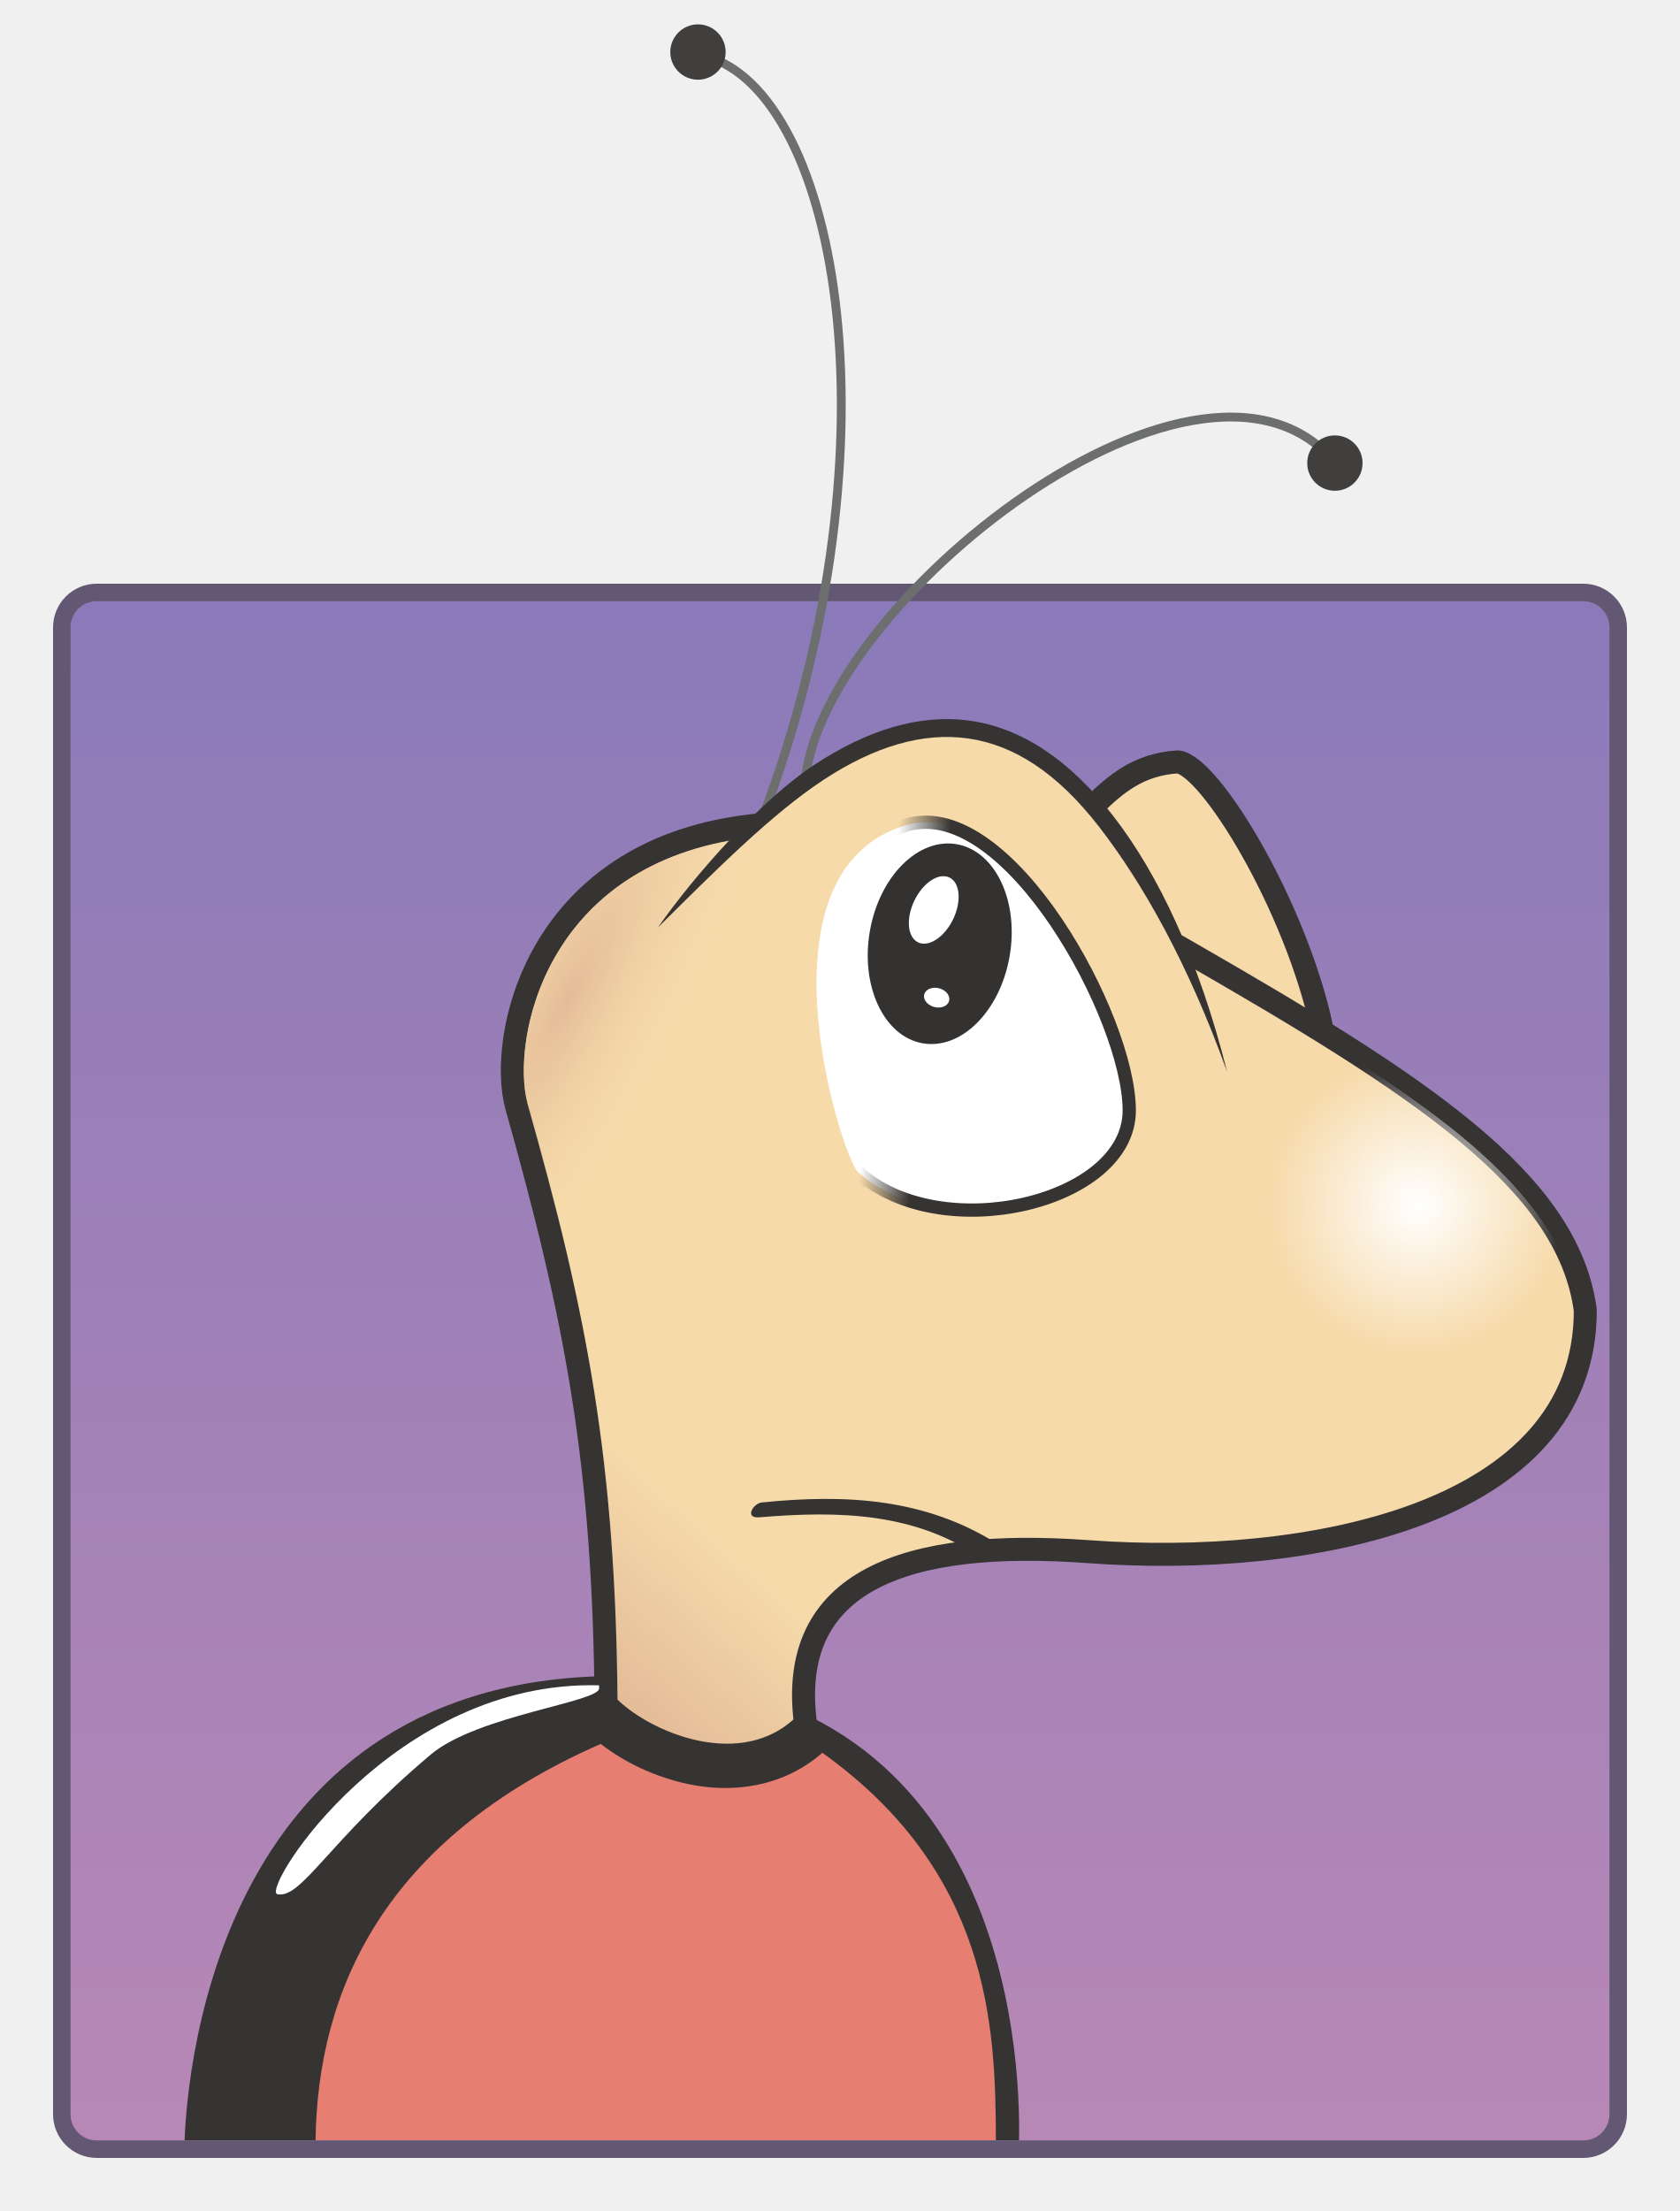
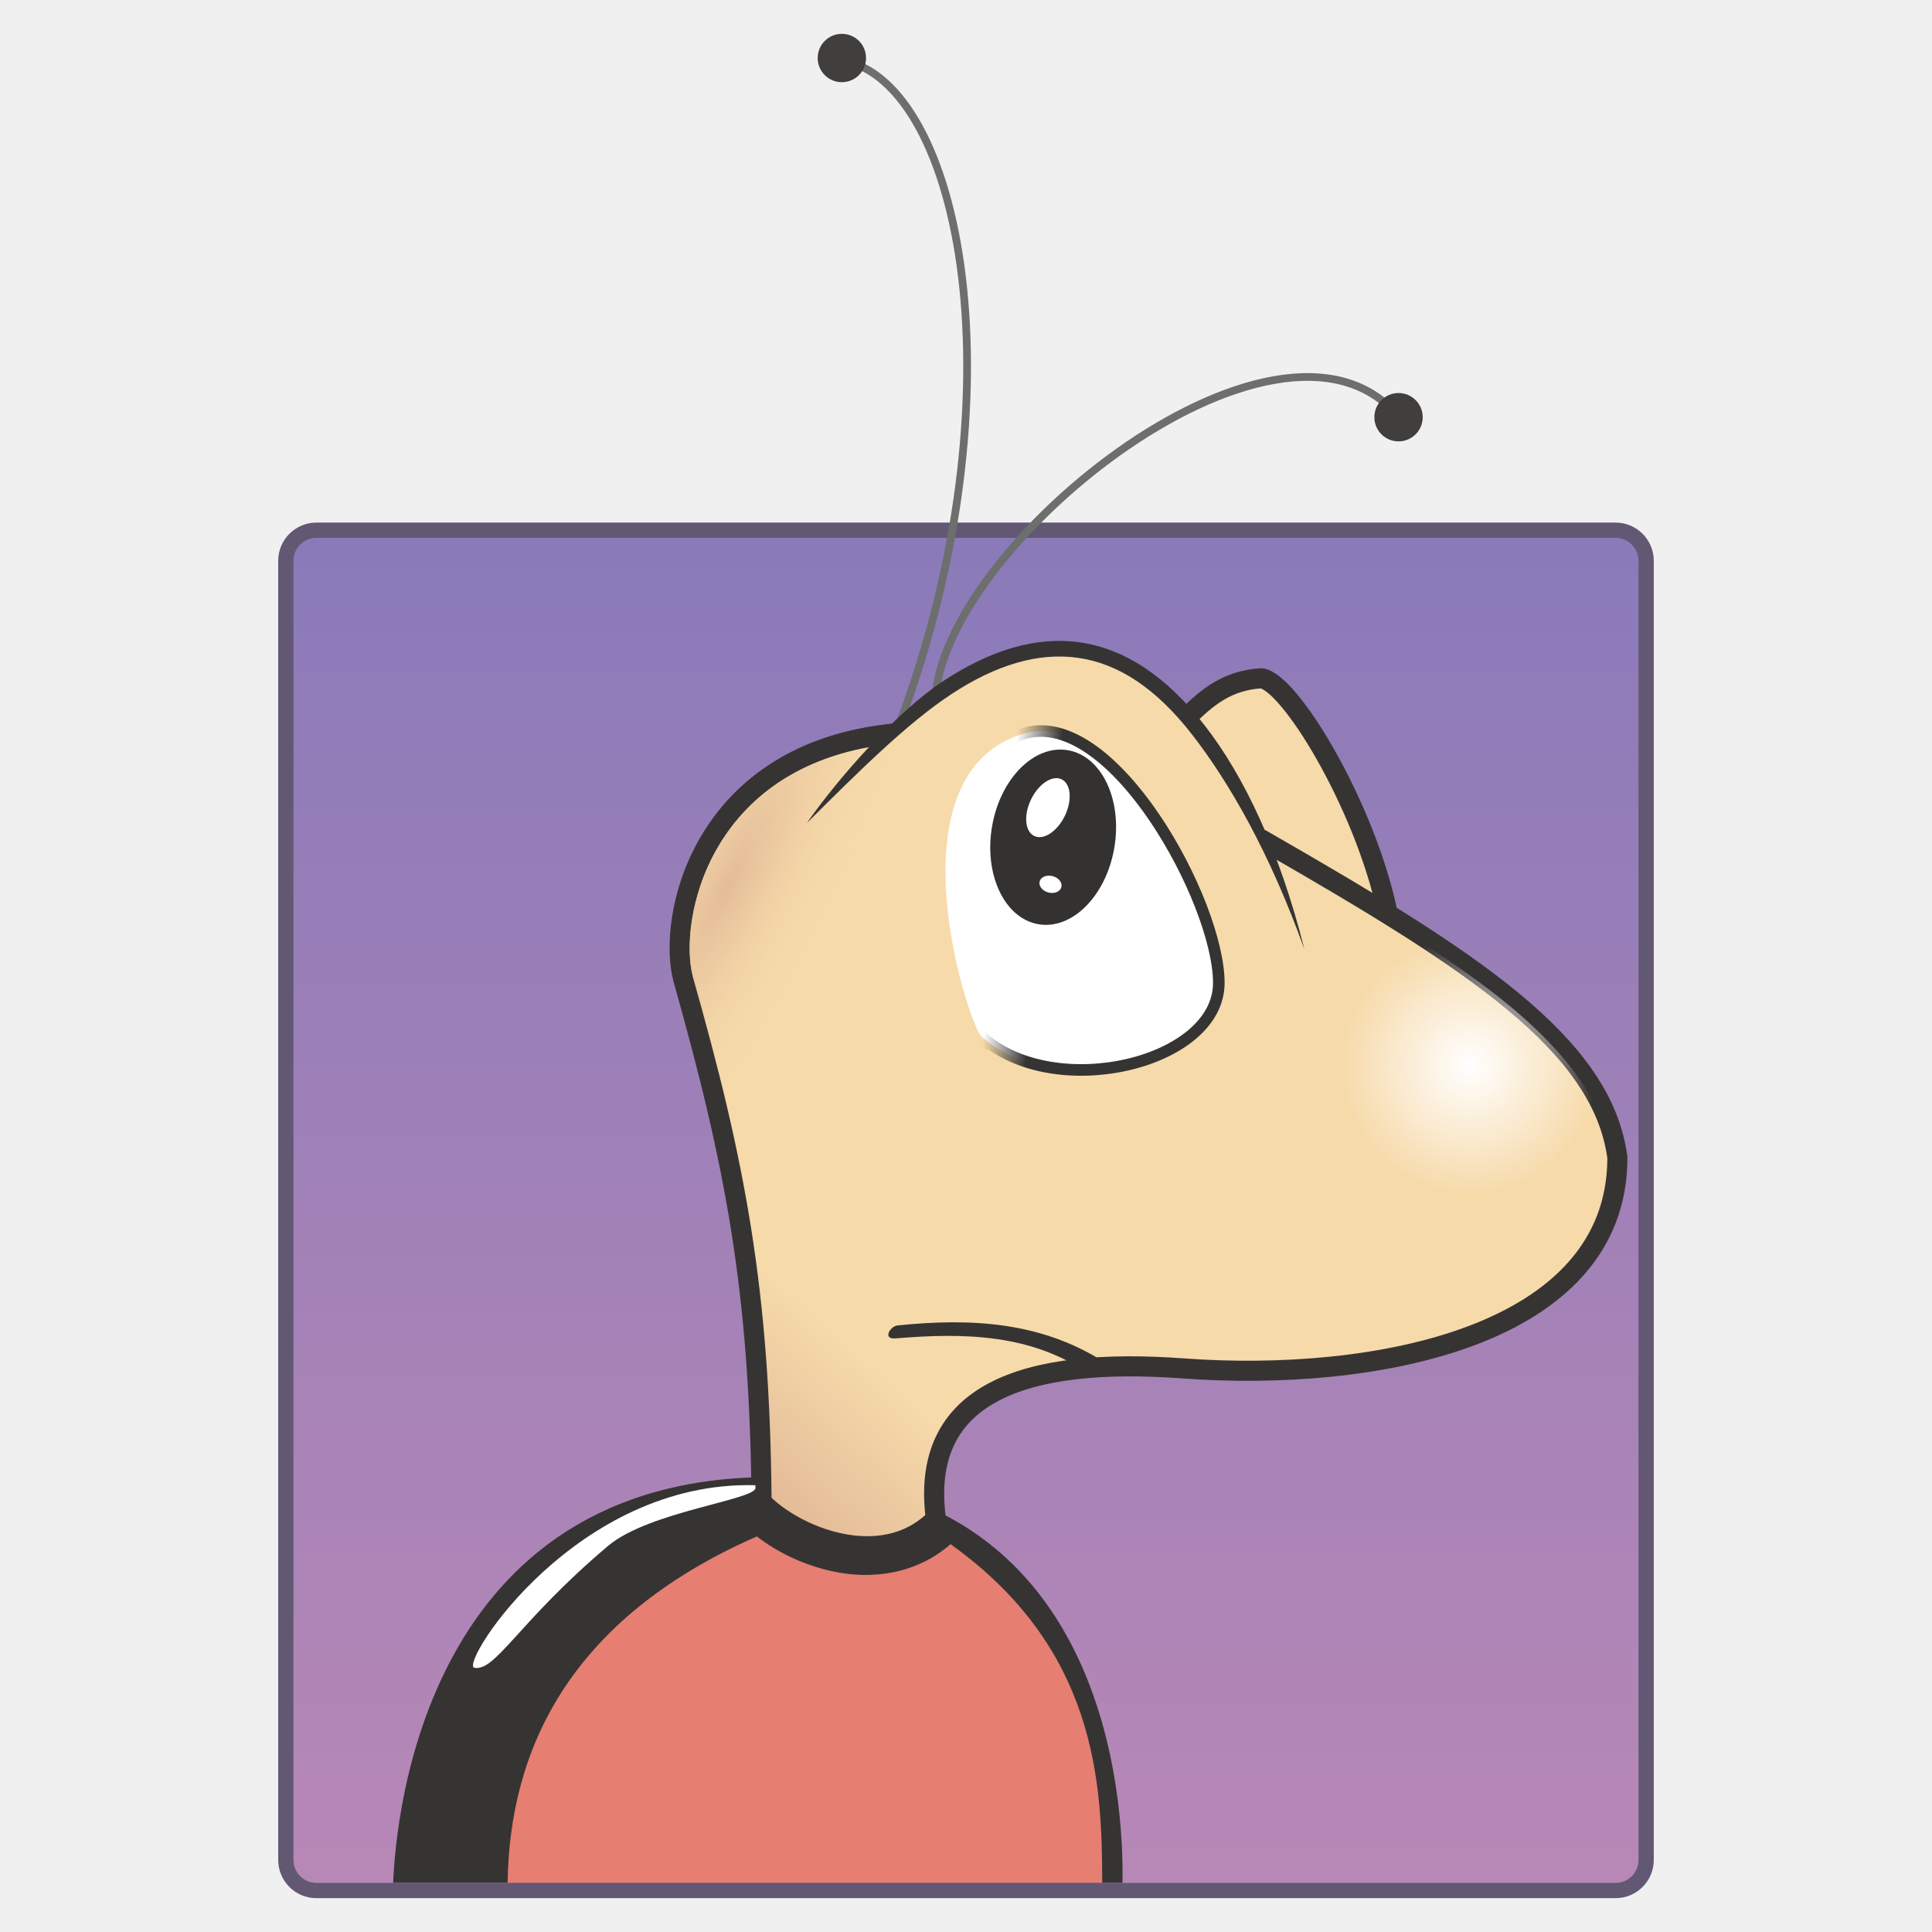
- <svg xmlns="http://www.w3.org/2000/svg" xmlns:xlink="http://www.w3.org/1999/xlink" version="1.1" width="95" height="125" id="svg2">
+ <svg xmlns="http://www.w3.org/2000/svg" xmlns:xlink="http://www.w3.org/1999/xlink" version="1.1" width="125" height="125" id="svg2">
  <defs id="defs6">
    <linearGradient id="linearGradient3703">
      <stop id="stop3705" style="stop-color:#e4bc98;stop-opacity:1" offset="0" />
      <stop id="stop3707" style="stop-color:#f6daaa;stop-opacity:0" offset="1" />
    </linearGradient>
    <linearGradient id="linearGradient3666">
      <stop id="stop3668" style="stop-color:#363433;stop-opacity:1" offset="0" />
      <stop id="stop3670" style="stop-color:#363433;stop-opacity:0" offset="1" />
    </linearGradient>
    <linearGradient id="linearGradient3652">
      <stop id="stop3654" style="stop-color:#ffffff;stop-opacity:1" offset="0" />
      <stop id="stop3656" style="stop-color:#ffffff;stop-opacity:0" offset="1" />
    </linearGradient>
    <linearGradient id="linearGradient3642">
      <stop id="stop3644" style="stop-color:#f6daaa;stop-opacity:1" offset="0" />
      <stop id="stop3646" style="stop-color:#e4bc98;stop-opacity:1" offset="1" />
    </linearGradient>
    <linearGradient id="linearGradient3592">
      <stop id="stop3594" style="stop-color:#8a7ab9;stop-opacity:1" offset="0" />
      <stop id="stop3596" style="stop-color:#b888b6;stop-opacity:1" offset="1" />
    </linearGradient>
-     <linearGradient x1="148" y1="33" x2="148" y2="122" id="linearGradient3598" xlink:href="#linearGradient3592" gradientUnits="userSpaceOnUse" gradientTransform="translate(-56,0)" />
+     <linearGradient x1="148" y1="33" x2="148" y2="122" id="linearGradient3598" xlink:href="#linearGradient3592" gradientUnits="userSpaceOnUse" gradientTransform="translate(-56)" />
    <linearGradient x1="41.976" y1="88.198" x2="34.958" y2="96.024" id="linearGradient3648" xlink:href="#linearGradient3642" gradientUnits="userSpaceOnUse" />
    <linearGradient x1="53.223" y1="51.558" x2="50.293" y2="51.232" id="linearGradient3672" xlink:href="#linearGradient3666" gradientUnits="userSpaceOnUse" />
    <radialGradient cx="31.249" cy="66.879" r="9.79" fx="31.249" fy="66.879" id="radialGradient3711" xlink:href="#linearGradient3703" gradientUnits="userSpaceOnUse" gradientTransform="matrix(0.5865359,0.2935329,-1.194008,2.385862,93.61742,-112.2232)" />
    <radialGradient cx="79.979" cy="69.121" r="5.297" fx="79.979" fy="69.121" id="radialGradient3919" xlink:href="#linearGradient3652" gradientUnits="userSpaceOnUse" gradientTransform="matrix(1.576576,0,0,1.576576,-45.97802,-40.84405)" />
  </defs>
-   <rect width="88.011" height="88.011" rx="1.978" ry="1.978" x="3.494" y="33.494" id="rect2818" style="fill:url(#linearGradient3598);fill-opacity:1;stroke:#625874;stroke-width:0.989;stroke-opacity:1" />
-   <path d="m 34.938,94.75 c -22.391,0 -24.331,21.921 -24.5,26.25 l 47.188,0 C 57.717,115.973 56.825,94.75 34.938,94.75 z" id="path3724" style="color:#000000;fill:#363433;fill-opacity:1;fill-rule:nonzero;stroke:none;stroke-width:1;marker:none;visibility:visible;display:inline;overflow:visible;enable-background:accumulate" />
-   <path d="m 74.748,58.13 c 0.205,12.13 -14.844,-5.276 -12.91,-12.579 1.274,-1.25 2.557,-2.336 4.758,-2.478 1.811,0.17 6.664,8.117 8.153,15.058 z" id="path3606" style="color:#000000;fill:#f6daaa;fill-opacity:1;fill-rule:nonzero;stroke:#363433;stroke-width:1.3;stroke-linecap:square;stroke-linejoin:miter;stroke-miterlimit:4;stroke-opacity:1;stroke-dasharray:none;stroke-dashoffset:0;marker:none;visibility:visible;display:inline;overflow:visible;enable-background:accumulate" />
-   <path d="M 42.79,47.098 C 51.194,25.596 47.441,5.176 39.864,3.169" id="path3772" style="color:#000000;fill:none;stroke:#6d6e6e;stroke-width:0.5;stroke-linecap:square;stroke-linejoin:miter;stroke-miterlimit:4;stroke-opacity:1;stroke-dasharray:none;stroke-dashoffset:0;marker:none;visibility:visible;display:inline;overflow:visible;enable-background:accumulate" />
-   <path d="m 42.274,46.709 c -12.019,1.504 -14.097,11.979 -13.076,15.791 3.38,12.006 4.966,20.162 5.073,33.861 2.049,2.169 7.758,4.619 11.28,1.097 C 44.471,89.303 51.27,86.969 61.573,87.725 73.829,88.625 89.645,85.723 89.645,74.086 88.68,66.753 80.213,61.315 67.068,53.761" id="path3610" style="color:#000000;fill:url(#linearGradient3648);fill-opacity:1;fill-rule:nonzero;stroke:#363433;stroke-width:1.3;stroke-linecap:square;stroke-linejoin:miter;stroke-miterlimit:4;stroke-opacity:1;stroke-dasharray:none;stroke-dashoffset:0;marker:none;visibility:visible;display:inline;overflow:visible;enable-background:accumulate" />
-   <path d="M 45.505,45.132 C 45.056,35.18 67.639,16.842 75.467,26.125" id="path3774" style="color:#000000;fill:none;stroke:#6d6e6e;stroke-width:0.5;stroke-linecap:square;stroke-linejoin:miter;stroke-miterlimit:4;stroke-opacity:1;stroke-dasharray:none;stroke-dashoffset:0;marker:none;visibility:visible;display:inline;overflow:visible;enable-background:accumulate" />
-   <path d="M 37.209,52.436 C 49.641,37.125 60.988,35.208 69.386,60.58" id="path3608" style="color:#000000;fill:#f6daaa;fill-opacity:1;fill-rule:nonzero;stroke:none;stroke-width:1;marker:none;visibility:visible;display:inline;overflow:visible;enable-background:accumulate" />
-   <path d="m 77.188,60.312 c -3.166,1.191 -5.406,4.23 -5.406,7.812 0,4.612 3.701,8.344 8.312,8.344 3.783,0 6.975,-2.52 8,-5.969 -1.113,-2.127 -2.928,-4.162 -5.406,-6.219 -1.575,-1.307 -3.429,-2.615 -5.5,-3.969 z" id="path3917" style="fill:url(#radialGradient3919);fill-opacity:1;stroke:none" />
-   <path d="m 43.125,84.938 c -0.501,0 -1.08,0.918 -0.188,0.844 4.502,-0.375 8.845,-0.282 12.594,2.344 l 0.344,-0.062 0.469,-0.594 0.101,-0.158 C 52.342,84.697 47.816,84.464 43.125,84.938 z" id="path3660" style="font-size:medium;font-style:normal;font-variant:normal;font-weight:normal;font-stretch:normal;text-indent:0;text-align:start;text-decoration:none;line-height:normal;letter-spacing:normal;word-spacing:normal;text-transform:none;direction:ltr;block-progression:tb;writing-mode:lr-tb;text-anchor:start;color:#000000;fill:#363433;fill-opacity:1;fill-rule:nonzero;stroke:none;stroke-width:0.5;marker:none;visibility:visible;display:inline;overflow:visible;enable-background:accumulate;font-family:ALPHA-Demo;-inkscape-font-specification:ALPHA-Demo" />
-   <path d="m 48.501,66.246 c -0.909,-0.909 -6.101,-17.076 2.809,-19.616 5.709,-1.627 12.547,10.921 12.547,16.151 0,5.231 -10.676,7.737 -15.356,3.464 z" id="path3664" style="color:#000000;fill:#ffffff;fill-opacity:1;fill-rule:nonzero;stroke:url(#linearGradient3672);stroke-width:0.75;stroke-linecap:square;stroke-linejoin:miter;stroke-miterlimit:4;stroke-opacity:1;stroke-dasharray:none;stroke-dashoffset:0;marker:none;visibility:visible;display:inline;overflow:visible;enable-background:accumulate" />
-   <path d="m 132.957,52.904 a 2.434,3.371 0 1 1 -4.869,0 2.434,3.371 0 1 1 4.869,0 z" transform="matrix(1.621036,0.30406,-0.295646,1.667171,-142.8013,-74.53049)" id="path3674" style="fill:#343231;fill-opacity:1;stroke:none" />
-   <path d="m 54.1,52.039 a 1.067,1.788 0 1 1 -2.135,0 1.067,1.788 0 1 1 2.135,0 z" transform="matrix(1.024917,0.4952302,-0.4952302,1.024917,24.21825,-28.15573)" id="path3676" style="fill:#ffffff;fill-opacity:1;stroke:none" />
-   <path d="m 54.158,52.039 a 1.126,1.346 0 1 1 -2.252,0 1.126,1.346 0 1 1 2.252,0 z" transform="matrix(-0.5509718,0.1862979,0.2662243,0.3855578,68.33212,26.45865)" id="path3678" style="fill:#ffffff;fill-opacity:1;stroke:none" />
-   <path d="m 42.875,47.281 -0.312,0.031 c -0.554,0.474 -0.586,0.296 -0.531,0.062 -0.106,0.015 -0.208,0.046 -0.312,0.062 -0.107,0.122 -0.232,0.254 -0.406,0.469 L 41,48.281 40.688,48.406 41,48.031 c 0.25,-0.308 0.341,-0.445 0.375,-0.531 -0.084,0.015 -0.167,0.016 -0.25,0.031 -0.311,0.209 -0.573,0.433 -0.219,0.062 -4.937,0.989 -7.85,3.609 -9.5,6.469 -1.798,3.116 -2.03,6.586 -1.594,8.25 0.002,0.007 -0.002,0.024 0,0.031 3.349,11.902 4.96,20.145 5.094,33.656 0.936,0.93 2.687,2.008 4.594,2.406 1.258,0.263 2.523,0.242 3.688,-0.219 0.695,-0.71 1.18,-1.764 1.688,-2.938 0.19,-3.038 1.668,-5.263 4.125,-6.562 0.012,-0.006 0.019,-0.025 0.031,-0.031 L 42.875,47.281 z" id="path3680" style="color:#000000;fill:url(#radialGradient3711);fill-opacity:1;fill-rule:nonzero;stroke:none;stroke-width:0.75;marker:none;visibility:visible;display:inline;overflow:visible;enable-background:accumulate" />
-   <path d="m 40.917,3.091 a 1.217,1.217 0 1 1 -2.434,0 1.217,1.217 0 1 1 2.434,0 z" transform="matrix(1.285562,0,0,1.285562,-11.56851,-1.031782)" id="path3776" style="fill:#413f3e;fill-opacity:1;stroke:none" />
-   <path d="m 40.917,3.091 a 1.217,1.217 0 1 1 -2.434,0 1.217,1.217 0 1 1 2.434,0 z" transform="matrix(1.285562,0,0,1.285562,24.44844,22.20709)" id="path3778" style="fill:#413f3e;fill-opacity:1;stroke:none" />
-   <path d="M 33.875,95.281 C 22.299,94.967 14.831,106.667 15.665,107.087 c 1.387,0.306 2.871,-2.986 8.693,-7.893 2.639,-2.224 9.622,-2.976 9.52,-3.757 -0.002,-0.053 -6.4e-5,-0.104 -0.003,-0.156 z" id="path3848" style="fill:#ffffff;fill-opacity:1;stroke:none" />
-   <path d="M 33.969,98.594 C 21.664,103.995 17.959,112.593 17.844,121 l 38.469,0 c -0.003,-6.523 -0.381,-15.158 -9.812,-21.906 -2.233,1.965 -5.12,2.285 -7.531,1.781 -1.947,-0.406 -3.679,-1.256 -5,-2.281 z" id="path3735" style="color:#000000;fill:#e67e71;fill-opacity:1;fill-rule:nonzero;stroke:none;stroke-width:1;marker:none;visibility:visible;display:inline;overflow:visible;enable-background:accumulate" />
-   <path d="M 69.391,60.594 C 67.764,54.139 65.461,49.374 62.969,46.156 60.477,42.939 57.749,41.161 54.875,40.75 c -2.874,-0.411 -5.835,0.521 -8.844,2.5 -3.009,1.979 -6.809,6.288 -8.828,9.188 3.338,-3.318 6.481,-6.45 9.359,-8.344 2.878,-1.893 5.621,-2.711 8.188,-2.344 2.567,0.367 5.02,1.919 7.406,5 2.386,3.081 4.99,7.597 7.234,13.844 z" id="path3953" style="font-size:medium;font-style:normal;font-variant:normal;font-weight:normal;font-stretch:normal;text-indent:0;text-align:start;text-decoration:none;line-height:normal;letter-spacing:normal;word-spacing:normal;text-transform:none;direction:ltr;block-progression:tb;writing-mode:lr-tb;text-anchor:start;color:#000000;fill:#363433;fill-opacity:1;fill-rule:nonzero;stroke:none;stroke-width:1;marker:none;visibility:visible;display:inline;overflow:visible;enable-background:accumulate;font-family:ALPHA-Demo;-inkscape-font-specification:ALPHA-Demo" />
+   <g id="g879" transform="translate(15,0.8117723)">
+     <rect width="88.011" height="88.011" rx="1.978" ry="1.978" x="3.494" y="33.494" id="rect2818" style="fill:url(#linearGradient3598);fill-opacity:1;stroke:#625874;stroke-width:0.989;stroke-opacity:1" />
+     <path d="m 34.938,94.75 c -22.391,0 -24.331,21.921 -24.5,26.25 H 57.625 C 57.717,115.973 56.825,94.75 34.938,94.75 Z" id="path3724" style="color:#000000;display:inline;overflow:visible;visibility:visible;fill:#363433;fill-opacity:1;fill-rule:nonzero;stroke:none;stroke-width:1;marker:none;enable-background:accumulate" />
+     <path d="m 74.748,58.13 c 0.205,12.13 -14.844,-5.276 -12.91,-12.579 1.274,-1.25 2.557,-2.336 4.758,-2.478 1.811,0.17 6.664,8.117 8.153,15.058 z" id="path3606" style="color:#000000;display:inline;overflow:visible;visibility:visible;fill:#f6daaa;fill-opacity:1;fill-rule:nonzero;stroke:#363433;stroke-width:1.3;stroke-linecap:square;stroke-linejoin:miter;stroke-miterlimit:4;stroke-dasharray:none;stroke-dashoffset:0;stroke-opacity:1;marker:none;enable-background:accumulate" />
+     <path d="M 42.79,47.098 C 51.194,25.596 47.441,5.176 39.864,3.169" id="path3772" style="color:#000000;display:inline;overflow:visible;visibility:visible;fill:none;stroke:#6d6e6e;stroke-width:0.5;stroke-linecap:square;stroke-linejoin:miter;stroke-miterlimit:4;stroke-dasharray:none;stroke-dashoffset:0;stroke-opacity:1;marker:none;enable-background:accumulate" />
+     <path d="m 42.274,46.709 c -12.019,1.504 -14.097,11.979 -13.076,15.791 3.38,12.006 4.966,20.162 5.073,33.861 2.049,2.169 7.758,4.619 11.28,1.097 C 44.471,89.303 51.27,86.969 61.573,87.725 73.829,88.625 89.645,85.723 89.645,74.086 88.68,66.753 80.213,61.315 67.068,53.761" id="path3610" style="color:#000000;display:inline;overflow:visible;visibility:visible;fill:url(#linearGradient3648);fill-opacity:1;fill-rule:nonzero;stroke:#363433;stroke-width:1.3;stroke-linecap:square;stroke-linejoin:miter;stroke-miterlimit:4;stroke-dasharray:none;stroke-dashoffset:0;stroke-opacity:1;marker:none;enable-background:accumulate" />
+     <path d="M 45.505,45.132 C 45.056,35.18 67.639,16.842 75.467,26.125" id="path3774" style="color:#000000;display:inline;overflow:visible;visibility:visible;fill:none;stroke:#6d6e6e;stroke-width:0.5;stroke-linecap:square;stroke-linejoin:miter;stroke-miterlimit:4;stroke-dasharray:none;stroke-dashoffset:0;stroke-opacity:1;marker:none;enable-background:accumulate" />
+     <path d="M 37.209,52.436 C 49.641,37.125 60.988,35.208 69.386,60.58" id="path3608" style="color:#000000;display:inline;overflow:visible;visibility:visible;fill:#f6daaa;fill-opacity:1;fill-rule:nonzero;stroke:none;stroke-width:1;marker:none;enable-background:accumulate" />
+     <path d="m 77.188,60.312 c -3.166,1.191 -5.406,4.23 -5.406,7.812 0,4.612 3.701,8.344 8.312,8.344 3.783,0 6.975,-2.52 8,-5.969 -1.113,-2.127 -2.928,-4.162 -5.406,-6.219 -1.575,-1.307 -3.429,-2.615 -5.5,-3.969 z" id="path3917" style="fill:url(#radialGradient3919);fill-opacity:1;stroke:none" />
+     <path d="m 43.125,84.938 c -0.501,0 -1.08,0.918 -0.188,0.844 4.502,-0.375 8.845,-0.282 12.594,2.344 l 0.344,-0.062 0.469,-0.594 0.101,-0.158 C 52.342,84.697 47.816,84.464 43.125,84.938 Z" id="path3660" style="color:#000000;font-style:normal;font-variant:normal;font-weight:normal;font-stretch:normal;font-size:medium;line-height:normal;font-family:ALPHA-Demo;-inkscape-font-specification:ALPHA-Demo;text-indent:0;text-align:start;text-decoration:none;text-decoration-line:none;letter-spacing:normal;word-spacing:normal;text-transform:none;writing-mode:lr-tb;direction:ltr;text-anchor:start;display:inline;overflow:visible;visibility:visible;fill:#363433;fill-opacity:1;fill-rule:nonzero;stroke:none;stroke-width:0.5;marker:none;enable-background:accumulate" />
+     <path d="m 48.501,66.246 c -0.909,-0.909 -6.101,-17.076 2.809,-19.616 5.709,-1.627 12.547,10.921 12.547,16.151 0,5.231 -10.676,7.737 -15.356,3.464 z" id="path3664" style="color:#000000;display:inline;overflow:visible;visibility:visible;fill:#ffffff;fill-opacity:1;fill-rule:nonzero;stroke:url(#linearGradient3672);stroke-width:0.75;stroke-linecap:square;stroke-linejoin:miter;stroke-miterlimit:4;stroke-dasharray:none;stroke-dashoffset:0;stroke-opacity:1;marker:none;enable-background:accumulate" />
+     <path d="m 132.957,52.904 a 2.434,3.371 0 1 1 -4.869,0 2.434,3.371 0 1 1 4.869,0 z" transform="matrix(1.621036,0.30406,-0.295646,1.667171,-142.8013,-74.53049)" id="path3674" style="fill:#343231;fill-opacity:1;stroke:none" />
+     <path d="m 54.1,52.039 a 1.067,1.788 0 1 1 -2.135,0 1.067,1.788 0 1 1 2.135,0 z" transform="matrix(1.024917,0.4952302,-0.4952302,1.024917,24.21825,-28.15573)" id="path3676" style="fill:#ffffff;fill-opacity:1;stroke:none" />
+     <path d="m 54.158,52.039 a 1.126,1.346 0 1 1 -2.252,0 1.126,1.346 0 1 1 2.252,0 z" transform="matrix(-0.5509718,0.1862979,0.2662243,0.3855578,68.33212,26.45865)" id="path3678" style="fill:#ffffff;fill-opacity:1;stroke:none" />
+     <path d="m 42.875,47.281 -0.312,0.031 c -0.554,0.474 -0.586,0.296 -0.531,0.062 -0.106,0.015 -0.208,0.046 -0.312,0.062 -0.107,0.122 -0.232,0.254 -0.406,0.469 L 41,48.281 40.688,48.406 41,48.031 c 0.25,-0.308 0.341,-0.445 0.375,-0.531 -0.084,0.015 -0.167,0.016 -0.25,0.031 -0.311,0.209 -0.573,0.433 -0.219,0.062 -4.937,0.989 -7.85,3.609 -9.5,6.469 -1.798,3.116 -2.03,6.586 -1.594,8.25 0.002,0.007 -0.002,0.024 0,0.031 3.349,11.902 4.96,20.145 5.094,33.656 0.936,0.93 2.687,2.008 4.594,2.406 1.258,0.263 2.523,0.242 3.688,-0.219 0.695,-0.71 1.18,-1.764 1.688,-2.938 0.19,-3.038 1.668,-5.263 4.125,-6.562 0.012,-0.006 0.019,-0.025 0.031,-0.031 z" id="path3680" style="color:#000000;display:inline;overflow:visible;visibility:visible;fill:url(#radialGradient3711);fill-opacity:1;fill-rule:nonzero;stroke:none;stroke-width:0.75;marker:none;enable-background:accumulate" />
+     <path d="m 40.917,3.091 a 1.217,1.217 0 1 1 -2.434,0 1.217,1.217 0 1 1 2.434,0 z" transform="matrix(1.285562,0,0,1.285562,-11.56851,-1.031782)" id="path3776" style="fill:#413f3e;fill-opacity:1;stroke:none" />
+     <path d="m 40.917,3.091 a 1.217,1.217 0 1 1 -2.434,0 1.217,1.217 0 1 1 2.434,0 z" transform="matrix(1.285562,0,0,1.285562,24.44844,22.20709)" id="path3778" style="fill:#413f3e;fill-opacity:1;stroke:none" />
+     <path d="M 33.875,95.281 C 22.299,94.967 14.831,106.667 15.665,107.087 c 1.387,0.306 2.871,-2.986 8.693,-7.893 2.639,-2.224 9.622,-2.976 9.52,-3.757 -0.002,-0.053 -6.4e-5,-0.104 -0.003,-0.156 z" id="path3848" style="fill:#ffffff;fill-opacity:1;stroke:none" />
+     <path d="M 33.969,98.594 C 21.664,103.995 17.959,112.593 17.844,121 H 56.312 C 56.309,114.477 55.932,105.842 46.5,99.094 c -2.233,1.965 -5.12,2.285 -7.531,1.781 -1.947,-0.406 -3.679,-1.256 -5,-2.281 z" id="path3735" style="color:#000000;display:inline;overflow:visible;visibility:visible;fill:#e67e71;fill-opacity:1;fill-rule:nonzero;stroke:none;stroke-width:1;marker:none;enable-background:accumulate" />
+     <path d="M 69.391,60.594 C 67.764,54.139 65.461,49.374 62.969,46.156 60.477,42.939 57.749,41.161 54.875,40.75 c -2.874,-0.411 -5.835,0.521 -8.844,2.5 -3.009,1.979 -6.809,6.288 -8.828,9.188 3.338,-3.318 6.481,-6.45 9.359,-8.344 2.878,-1.893 5.621,-2.711 8.188,-2.344 2.567,0.367 5.02,1.919 7.406,5 2.386,3.081 4.99,7.597 7.234,13.844 z" id="path3953" style="color:#000000;font-style:normal;font-variant:normal;font-weight:normal;font-stretch:normal;font-size:medium;line-height:normal;font-family:ALPHA-Demo;-inkscape-font-specification:ALPHA-Demo;text-indent:0;text-align:start;text-decoration:none;text-decoration-line:none;letter-spacing:normal;word-spacing:normal;text-transform:none;writing-mode:lr-tb;direction:ltr;text-anchor:start;display:inline;overflow:visible;visibility:visible;fill:#363433;fill-opacity:1;fill-rule:nonzero;stroke:none;stroke-width:1;marker:none;enable-background:accumulate" />
+   </g>
</svg>
